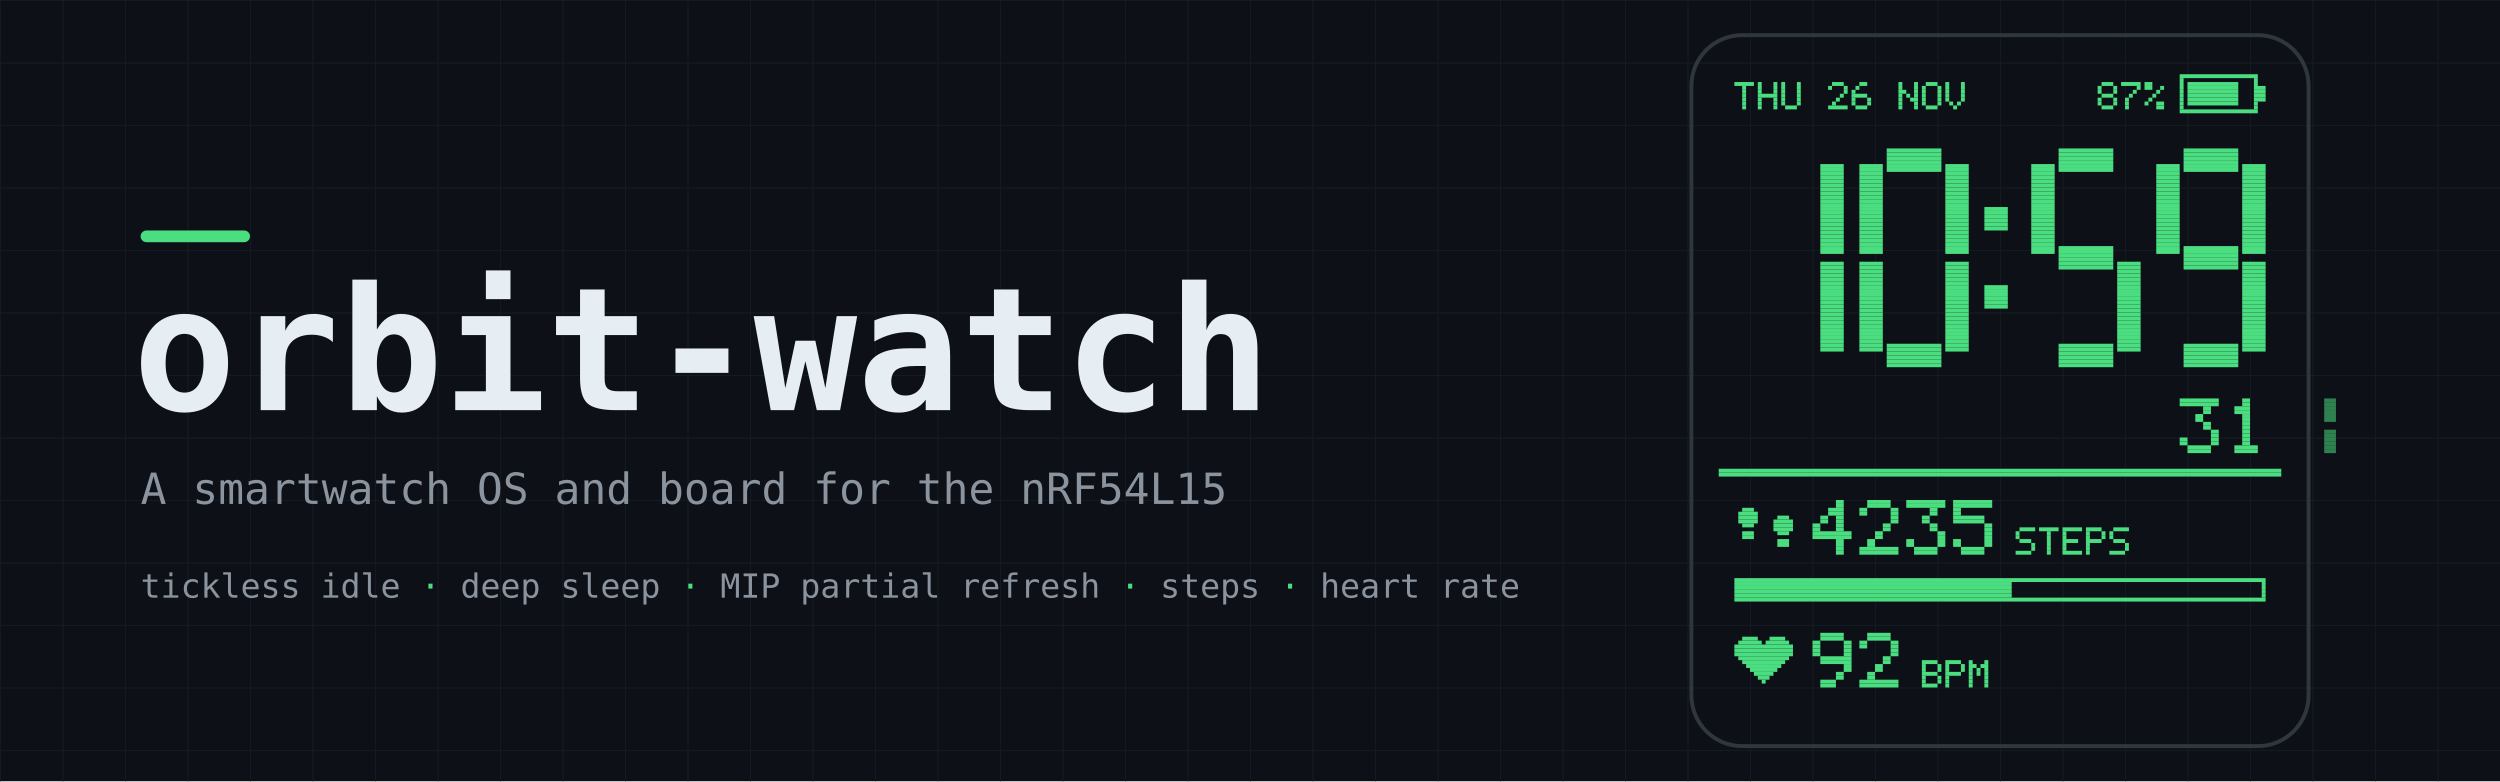
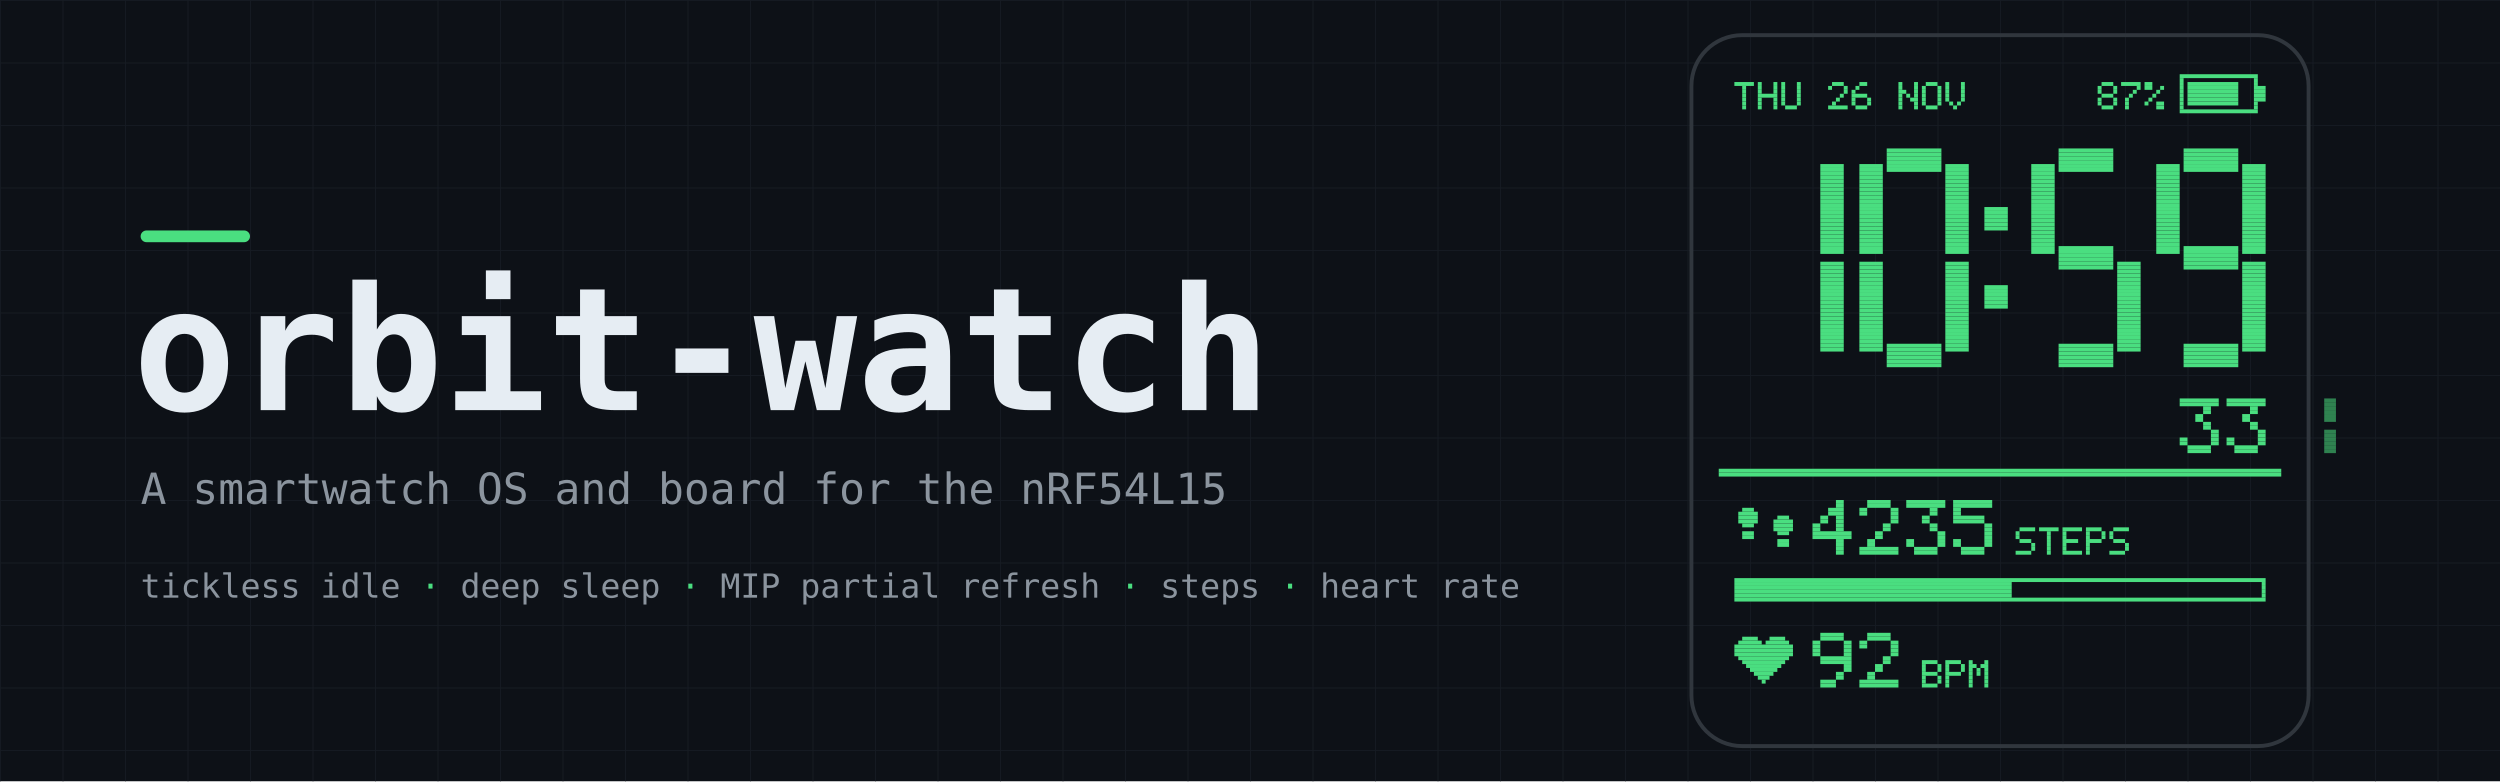
<svg xmlns="http://www.w3.org/2000/svg" width="1280" height="400" viewBox="0 0 1280 400">
  <defs>
    <pattern id="g" width="32" height="32" patternUnits="userSpaceOnUse">
      <path d="M32 0H0V32" fill="none" stroke="#161b22" stroke-width="1" />
    </pattern>
  </defs>
  <rect width="1280" height="400" fill="#0d1117" />
  <rect width="1280" height="400" fill="url(#g)" />
  <rect x="72" y="118" width="56" height="6" rx="3" fill="#4ADE80" />
  <text x="68" y="210" font-family="ui-monospace, SFMono-Regular, Menlo, Consolas, monospace" font-size="88" font-weight="700" fill="#e6edf3">orbit-watch</text>
  <text x="72" y="258" font-family="ui-monospace, SFMono-Regular, Menlo, Consolas, monospace" font-size="22" fill="#8b949e">A smartwatch OS and board for the nRF54L15</text>
  <text x="72" y="306" font-family="ui-monospace, SFMono-Regular, Menlo, Consolas, monospace" font-size="17" fill="#8b949e">tickless idle <tspan fill="#4ADE80">·</tspan> deep sleep <tspan fill="#4ADE80">·</tspan> MIP partial refresh <tspan fill="#4ADE80">·</tspan> steps <tspan fill="#4ADE80">·</tspan> heart rate</text>
  <rect x="866" y="18" width="316" height="364" rx="26" fill="none" stroke="#30363d" stroke-width="2" />
  <rect x="1116" y="38" width="40" height="2" fill="#4ADE80" />
  <rect x="1116" y="40" width="2" height="2" fill="#4ADE80" />
  <rect x="1154" y="40" width="2" height="2" fill="#4ADE80" />
  <rect x="888" y="42" width="10" height="2" fill="#4ADE80" />
  <rect x="900" y="42" width="2" height="2" fill="#4ADE80" />
  <rect x="908" y="42" width="2" height="2" fill="#4ADE80" />
  <rect x="912" y="42" width="2" height="2" fill="#4ADE80" />
  <rect x="920" y="42" width="2" height="2" fill="#4ADE80" />
  <rect x="938" y="42" width="6" height="2" fill="#4ADE80" />
  <rect x="952" y="42" width="4" height="2" fill="#4ADE80" />
  <rect x="972" y="42" width="2" height="2" fill="#4ADE80" />
  <rect x="980" y="42" width="2" height="2" fill="#4ADE80" />
  <rect x="986" y="42" width="6" height="2" fill="#4ADE80" />
  <rect x="996" y="42" width="2" height="2" fill="#4ADE80" />
  <rect x="1004" y="42" width="2" height="2" fill="#4ADE80" />
  <rect x="1076" y="42" width="6" height="2" fill="#4ADE80" />
  <rect x="1086" y="42" width="10" height="2" fill="#4ADE80" />
  <rect x="1098" y="42" width="4" height="2" fill="#4ADE80" />
  <rect x="1116" y="42" width="2" height="2" fill="#4ADE80" />
  <rect x="1120" y="42" width="26" height="2" fill="#4ADE80" />
  <rect x="1154" y="42" width="2" height="2" fill="#4ADE80" />
  <rect x="892" y="44" width="2" height="2" fill="#4ADE80" />
  <rect x="900" y="44" width="2" height="2" fill="#4ADE80" />
  <rect x="908" y="44" width="2" height="2" fill="#4ADE80" />
  <rect x="912" y="44" width="2" height="2" fill="#4ADE80" />
  <rect x="920" y="44" width="2" height="2" fill="#4ADE80" />
  <rect x="936" y="44" width="2" height="2" fill="#4ADE80" />
  <rect x="944" y="44" width="2" height="2" fill="#4ADE80" />
  <rect x="950" y="44" width="2" height="2" fill="#4ADE80" />
  <rect x="972" y="44" width="2" height="2" fill="#4ADE80" />
  <rect x="980" y="44" width="2" height="2" fill="#4ADE80" />
  <rect x="984" y="44" width="2" height="2" fill="#4ADE80" />
  <rect x="992" y="44" width="2" height="2" fill="#4ADE80" />
  <rect x="996" y="44" width="2" height="2" fill="#4ADE80" />
  <rect x="1004" y="44" width="2" height="2" fill="#4ADE80" />
  <rect x="1074" y="44" width="2" height="2" fill="#4ADE80" />
  <rect x="1082" y="44" width="2" height="2" fill="#4ADE80" />
  <rect x="1094" y="44" width="2" height="2" fill="#4ADE80" />
  <rect x="1098" y="44" width="4" height="2" fill="#4ADE80" />
  <rect x="1106" y="44" width="2" height="2" fill="#4ADE80" />
  <rect x="1116" y="44" width="2" height="2" fill="#4ADE80" />
  <rect x="1120" y="44" width="26" height="2" fill="#4ADE80" />
  <rect x="1154" y="44" width="6" height="2" fill="#4ADE80" />
  <rect x="892" y="46" width="2" height="2" fill="#4ADE80" />
  <rect x="900" y="46" width="2" height="2" fill="#4ADE80" />
  <rect x="908" y="46" width="2" height="2" fill="#4ADE80" />
  <rect x="912" y="46" width="2" height="2" fill="#4ADE80" />
  <rect x="920" y="46" width="2" height="2" fill="#4ADE80" />
  <rect x="944" y="46" width="2" height="2" fill="#4ADE80" />
  <rect x="948" y="46" width="2" height="2" fill="#4ADE80" />
  <rect x="972" y="46" width="4" height="2" fill="#4ADE80" />
  <rect x="980" y="46" width="2" height="2" fill="#4ADE80" />
  <rect x="984" y="46" width="2" height="2" fill="#4ADE80" />
  <rect x="992" y="46" width="2" height="2" fill="#4ADE80" />
  <rect x="996" y="46" width="2" height="2" fill="#4ADE80" />
  <rect x="1004" y="46" width="2" height="2" fill="#4ADE80" />
  <rect x="1074" y="46" width="2" height="2" fill="#4ADE80" />
  <rect x="1082" y="46" width="2" height="2" fill="#4ADE80" />
  <rect x="1092" y="46" width="2" height="2" fill="#4ADE80" />
  <rect x="1104" y="46" width="2" height="2" fill="#4ADE80" />
  <rect x="1116" y="46" width="2" height="2" fill="#4ADE80" />
  <rect x="1120" y="46" width="26" height="2" fill="#4ADE80" />
  <rect x="1154" y="46" width="6" height="2" fill="#4ADE80" />
  <rect x="892" y="48" width="2" height="2" fill="#4ADE80" />
  <rect x="900" y="48" width="10" height="2" fill="#4ADE80" />
  <rect x="912" y="48" width="2" height="2" fill="#4ADE80" />
  <rect x="920" y="48" width="2" height="2" fill="#4ADE80" />
  <rect x="942" y="48" width="2" height="2" fill="#4ADE80" />
  <rect x="948" y="48" width="8" height="2" fill="#4ADE80" />
  <rect x="972" y="48" width="2" height="2" fill="#4ADE80" />
  <rect x="976" y="48" width="2" height="2" fill="#4ADE80" />
  <rect x="980" y="48" width="2" height="2" fill="#4ADE80" />
  <rect x="984" y="48" width="2" height="2" fill="#4ADE80" />
  <rect x="992" y="48" width="2" height="2" fill="#4ADE80" />
  <rect x="996" y="48" width="2" height="2" fill="#4ADE80" />
  <rect x="1004" y="48" width="2" height="2" fill="#4ADE80" />
  <rect x="1076" y="48" width="6" height="2" fill="#4ADE80" />
  <rect x="1090" y="48" width="2" height="2" fill="#4ADE80" />
  <rect x="1102" y="48" width="2" height="2" fill="#4ADE80" />
  <rect x="1116" y="48" width="2" height="2" fill="#4ADE80" />
  <rect x="1120" y="48" width="26" height="2" fill="#4ADE80" />
  <rect x="1154" y="48" width="6" height="2" fill="#4ADE80" />
  <rect x="892" y="50" width="2" height="2" fill="#4ADE80" />
  <rect x="900" y="50" width="2" height="2" fill="#4ADE80" />
  <rect x="908" y="50" width="2" height="2" fill="#4ADE80" />
  <rect x="912" y="50" width="2" height="2" fill="#4ADE80" />
  <rect x="920" y="50" width="2" height="2" fill="#4ADE80" />
  <rect x="940" y="50" width="2" height="2" fill="#4ADE80" />
  <rect x="948" y="50" width="2" height="2" fill="#4ADE80" />
  <rect x="956" y="50" width="2" height="2" fill="#4ADE80" />
  <rect x="972" y="50" width="2" height="2" fill="#4ADE80" />
  <rect x="978" y="50" width="4" height="2" fill="#4ADE80" />
  <rect x="984" y="50" width="2" height="2" fill="#4ADE80" />
  <rect x="992" y="50" width="2" height="2" fill="#4ADE80" />
  <rect x="996" y="50" width="2" height="2" fill="#4ADE80" />
  <rect x="1004" y="50" width="2" height="2" fill="#4ADE80" />
  <rect x="1074" y="50" width="2" height="2" fill="#4ADE80" />
  <rect x="1082" y="50" width="2" height="2" fill="#4ADE80" />
  <rect x="1088" y="50" width="2" height="2" fill="#4ADE80" />
  <rect x="1100" y="50" width="2" height="2" fill="#4ADE80" />
  <rect x="1116" y="50" width="2" height="2" fill="#4ADE80" />
  <rect x="1120" y="50" width="26" height="2" fill="#4ADE80" />
  <rect x="1154" y="50" width="6" height="2" fill="#4ADE80" />
  <rect x="892" y="52" width="2" height="2" fill="#4ADE80" />
  <rect x="900" y="52" width="2" height="2" fill="#4ADE80" />
  <rect x="908" y="52" width="2" height="2" fill="#4ADE80" />
  <rect x="912" y="52" width="2" height="2" fill="#4ADE80" />
  <rect x="920" y="52" width="2" height="2" fill="#4ADE80" />
  <rect x="938" y="52" width="2" height="2" fill="#4ADE80" />
  <rect x="948" y="52" width="2" height="2" fill="#4ADE80" />
  <rect x="956" y="52" width="2" height="2" fill="#4ADE80" />
  <rect x="972" y="52" width="2" height="2" fill="#4ADE80" />
  <rect x="980" y="52" width="2" height="2" fill="#4ADE80" />
  <rect x="984" y="52" width="2" height="2" fill="#4ADE80" />
  <rect x="992" y="52" width="2" height="2" fill="#4ADE80" />
  <rect x="998" y="52" width="2" height="2" fill="#4ADE80" />
  <rect x="1002" y="52" width="2" height="2" fill="#4ADE80" />
  <rect x="1074" y="52" width="2" height="2" fill="#4ADE80" />
  <rect x="1082" y="52" width="2" height="2" fill="#4ADE80" />
  <rect x="1088" y="52" width="2" height="2" fill="#4ADE80" />
  <rect x="1098" y="52" width="2" height="2" fill="#4ADE80" />
  <rect x="1104" y="52" width="4" height="2" fill="#4ADE80" />
  <rect x="1116" y="52" width="2" height="2" fill="#4ADE80" />
  <rect x="1120" y="52" width="26" height="2" fill="#4ADE80" />
  <rect x="1154" y="52" width="2" height="2" fill="#4ADE80" />
  <rect x="892" y="54" width="2" height="2" fill="#4ADE80" />
  <rect x="900" y="54" width="2" height="2" fill="#4ADE80" />
  <rect x="908" y="54" width="2" height="2" fill="#4ADE80" />
  <rect x="914" y="54" width="6" height="2" fill="#4ADE80" />
  <rect x="936" y="54" width="10" height="2" fill="#4ADE80" />
  <rect x="950" y="54" width="6" height="2" fill="#4ADE80" />
  <rect x="972" y="54" width="2" height="2" fill="#4ADE80" />
  <rect x="980" y="54" width="2" height="2" fill="#4ADE80" />
  <rect x="986" y="54" width="6" height="2" fill="#4ADE80" />
  <rect x="1000" y="54" width="2" height="2" fill="#4ADE80" />
  <rect x="1076" y="54" width="6" height="2" fill="#4ADE80" />
  <rect x="1088" y="54" width="2" height="2" fill="#4ADE80" />
  <rect x="1104" y="54" width="4" height="2" fill="#4ADE80" />
  <rect x="1116" y="54" width="2" height="2" fill="#4ADE80" />
  <rect x="1154" y="54" width="2" height="2" fill="#4ADE80" />
  <rect x="1116" y="56" width="40" height="2" fill="#4ADE80" />
  <rect x="966" y="76" width="28" height="2" fill="#4ADE80" />
  <rect x="1054" y="76" width="28" height="2" fill="#4ADE80" />
  <rect x="1118" y="76" width="28" height="2" fill="#4ADE80" />
  <rect x="966" y="78" width="28" height="2" fill="#4ADE80" />
  <rect x="1054" y="78" width="28" height="2" fill="#4ADE80" />
  <rect x="1118" y="78" width="28" height="2" fill="#4ADE80" />
  <rect x="966" y="80" width="28" height="2" fill="#4ADE80" />
  <rect x="1054" y="80" width="28" height="2" fill="#4ADE80" />
  <rect x="1118" y="80" width="28" height="2" fill="#4ADE80" />
  <rect x="966" y="82" width="28" height="2" fill="#4ADE80" />
  <rect x="1054" y="82" width="28" height="2" fill="#4ADE80" />
  <rect x="1118" y="82" width="28" height="2" fill="#4ADE80" />
  <rect x="932" y="84" width="12" height="2" fill="#4ADE80" />
  <rect x="952" y="84" width="12" height="2" fill="#4ADE80" />
  <rect x="966" y="84" width="28" height="2" fill="#4ADE80" />
  <rect x="996" y="84" width="12" height="2" fill="#4ADE80" />
  <rect x="1040" y="84" width="12" height="2" fill="#4ADE80" />
  <rect x="1054" y="84" width="28" height="2" fill="#4ADE80" />
  <rect x="1104" y="84" width="12" height="2" fill="#4ADE80" />
  <rect x="1118" y="84" width="28" height="2" fill="#4ADE80" />
  <rect x="1148" y="84" width="12" height="2" fill="#4ADE80" />
  <rect x="932" y="86" width="12" height="2" fill="#4ADE80" />
  <rect x="952" y="86" width="12" height="2" fill="#4ADE80" />
  <rect x="966" y="86" width="28" height="2" fill="#4ADE80" />
  <rect x="996" y="86" width="12" height="2" fill="#4ADE80" />
  <rect x="1040" y="86" width="12" height="2" fill="#4ADE80" />
  <rect x="1054" y="86" width="28" height="2" fill="#4ADE80" />
  <rect x="1104" y="86" width="12" height="2" fill="#4ADE80" />
  <rect x="1118" y="86" width="28" height="2" fill="#4ADE80" />
  <rect x="1148" y="86" width="12" height="2" fill="#4ADE80" />
  <rect x="932" y="88" width="12" height="2" fill="#4ADE80" />
  <rect x="952" y="88" width="12" height="2" fill="#4ADE80" />
  <rect x="996" y="88" width="12" height="2" fill="#4ADE80" />
  <rect x="1040" y="88" width="12" height="2" fill="#4ADE80" />
  <rect x="1104" y="88" width="12" height="2" fill="#4ADE80" />
  <rect x="1148" y="88" width="12" height="2" fill="#4ADE80" />
  <rect x="932" y="90" width="12" height="2" fill="#4ADE80" />
  <rect x="952" y="90" width="12" height="2" fill="#4ADE80" />
  <rect x="996" y="90" width="12" height="2" fill="#4ADE80" />
  <rect x="1040" y="90" width="12" height="2" fill="#4ADE80" />
  <rect x="1104" y="90" width="12" height="2" fill="#4ADE80" />
  <rect x="1148" y="90" width="12" height="2" fill="#4ADE80" />
  <rect x="932" y="92" width="12" height="2" fill="#4ADE80" />
  <rect x="952" y="92" width="12" height="2" fill="#4ADE80" />
  <rect x="996" y="92" width="12" height="2" fill="#4ADE80" />
  <rect x="1040" y="92" width="12" height="2" fill="#4ADE80" />
  <rect x="1104" y="92" width="12" height="2" fill="#4ADE80" />
  <rect x="1148" y="92" width="12" height="2" fill="#4ADE80" />
  <rect x="932" y="94" width="12" height="2" fill="#4ADE80" />
  <rect x="952" y="94" width="12" height="2" fill="#4ADE80" />
  <rect x="996" y="94" width="12" height="2" fill="#4ADE80" />
  <rect x="1040" y="94" width="12" height="2" fill="#4ADE80" />
  <rect x="1104" y="94" width="12" height="2" fill="#4ADE80" />
  <rect x="1148" y="94" width="12" height="2" fill="#4ADE80" />
  <rect x="932" y="96" width="12" height="2" fill="#4ADE80" />
  <rect x="952" y="96" width="12" height="2" fill="#4ADE80" />
  <rect x="996" y="96" width="12" height="2" fill="#4ADE80" />
  <rect x="1040" y="96" width="12" height="2" fill="#4ADE80" />
  <rect x="1104" y="96" width="12" height="2" fill="#4ADE80" />
  <rect x="1148" y="96" width="12" height="2" fill="#4ADE80" />
  <rect x="932" y="98" width="12" height="2" fill="#4ADE80" />
  <rect x="952" y="98" width="12" height="2" fill="#4ADE80" />
  <rect x="996" y="98" width="12" height="2" fill="#4ADE80" />
  <rect x="1040" y="98" width="12" height="2" fill="#4ADE80" />
  <rect x="1104" y="98" width="12" height="2" fill="#4ADE80" />
  <rect x="1148" y="98" width="12" height="2" fill="#4ADE80" />
  <rect x="932" y="100" width="12" height="2" fill="#4ADE80" />
  <rect x="952" y="100" width="12" height="2" fill="#4ADE80" />
  <rect x="996" y="100" width="12" height="2" fill="#4ADE80" />
  <rect x="1040" y="100" width="12" height="2" fill="#4ADE80" />
  <rect x="1104" y="100" width="12" height="2" fill="#4ADE80" />
  <rect x="1148" y="100" width="12" height="2" fill="#4ADE80" />
  <rect x="932" y="102" width="12" height="2" fill="#4ADE80" />
  <rect x="952" y="102" width="12" height="2" fill="#4ADE80" />
  <rect x="996" y="102" width="12" height="2" fill="#4ADE80" />
  <rect x="1040" y="102" width="12" height="2" fill="#4ADE80" />
  <rect x="1104" y="102" width="12" height="2" fill="#4ADE80" />
  <rect x="1148" y="102" width="12" height="2" fill="#4ADE80" />
  <rect x="932" y="104" width="12" height="2" fill="#4ADE80" />
  <rect x="952" y="104" width="12" height="2" fill="#4ADE80" />
  <rect x="996" y="104" width="12" height="2" fill="#4ADE80" />
  <rect x="1040" y="104" width="12" height="2" fill="#4ADE80" />
  <rect x="1104" y="104" width="12" height="2" fill="#4ADE80" />
  <rect x="1148" y="104" width="12" height="2" fill="#4ADE80" />
  <rect x="932" y="106" width="12" height="2" fill="#4ADE80" />
  <rect x="952" y="106" width="12" height="2" fill="#4ADE80" />
  <rect x="996" y="106" width="12" height="2" fill="#4ADE80" />
  <rect x="1016" y="106" width="12" height="2" fill="#4ADE80" />
  <rect x="1040" y="106" width="12" height="2" fill="#4ADE80" />
  <rect x="1104" y="106" width="12" height="2" fill="#4ADE80" />
  <rect x="1148" y="106" width="12" height="2" fill="#4ADE80" />
  <rect x="932" y="108" width="12" height="2" fill="#4ADE80" />
  <rect x="952" y="108" width="12" height="2" fill="#4ADE80" />
  <rect x="996" y="108" width="12" height="2" fill="#4ADE80" />
  <rect x="1016" y="108" width="12" height="2" fill="#4ADE80" />
  <rect x="1040" y="108" width="12" height="2" fill="#4ADE80" />
  <rect x="1104" y="108" width="12" height="2" fill="#4ADE80" />
  <rect x="1148" y="108" width="12" height="2" fill="#4ADE80" />
  <rect x="932" y="110" width="12" height="2" fill="#4ADE80" />
  <rect x="952" y="110" width="12" height="2" fill="#4ADE80" />
  <rect x="996" y="110" width="12" height="2" fill="#4ADE80" />
  <rect x="1016" y="110" width="12" height="2" fill="#4ADE80" />
  <rect x="1040" y="110" width="12" height="2" fill="#4ADE80" />
  <rect x="1104" y="110" width="12" height="2" fill="#4ADE80" />
  <rect x="1148" y="110" width="12" height="2" fill="#4ADE80" />
  <rect x="932" y="112" width="12" height="2" fill="#4ADE80" />
  <rect x="952" y="112" width="12" height="2" fill="#4ADE80" />
  <rect x="996" y="112" width="12" height="2" fill="#4ADE80" />
  <rect x="1016" y="112" width="12" height="2" fill="#4ADE80" />
  <rect x="1040" y="112" width="12" height="2" fill="#4ADE80" />
  <rect x="1104" y="112" width="12" height="2" fill="#4ADE80" />
  <rect x="1148" y="112" width="12" height="2" fill="#4ADE80" />
  <rect x="932" y="114" width="12" height="2" fill="#4ADE80" />
  <rect x="952" y="114" width="12" height="2" fill="#4ADE80" />
  <rect x="996" y="114" width="12" height="2" fill="#4ADE80" />
  <rect x="1016" y="114" width="12" height="2" fill="#4ADE80" />
  <rect x="1040" y="114" width="12" height="2" fill="#4ADE80" />
  <rect x="1104" y="114" width="12" height="2" fill="#4ADE80" />
  <rect x="1148" y="114" width="12" height="2" fill="#4ADE80" />
  <rect x="932" y="116" width="12" height="2" fill="#4ADE80" />
  <rect x="952" y="116" width="12" height="2" fill="#4ADE80" />
  <rect x="996" y="116" width="12" height="2" fill="#4ADE80" />
  <rect x="1016" y="116" width="12" height="2" fill="#4ADE80" />
  <rect x="1040" y="116" width="12" height="2" fill="#4ADE80" />
  <rect x="1104" y="116" width="12" height="2" fill="#4ADE80" />
  <rect x="1148" y="116" width="12" height="2" fill="#4ADE80" />
  <rect x="932" y="118" width="12" height="2" fill="#4ADE80" />
  <rect x="952" y="118" width="12" height="2" fill="#4ADE80" />
  <rect x="996" y="118" width="12" height="2" fill="#4ADE80" />
  <rect x="1040" y="118" width="12" height="2" fill="#4ADE80" />
  <rect x="1104" y="118" width="12" height="2" fill="#4ADE80" />
  <rect x="1148" y="118" width="12" height="2" fill="#4ADE80" />
  <rect x="932" y="120" width="12" height="2" fill="#4ADE80" />
  <rect x="952" y="120" width="12" height="2" fill="#4ADE80" />
  <rect x="996" y="120" width="12" height="2" fill="#4ADE80" />
  <rect x="1040" y="120" width="12" height="2" fill="#4ADE80" />
  <rect x="1104" y="120" width="12" height="2" fill="#4ADE80" />
  <rect x="1148" y="120" width="12" height="2" fill="#4ADE80" />
  <rect x="932" y="122" width="12" height="2" fill="#4ADE80" />
  <rect x="952" y="122" width="12" height="2" fill="#4ADE80" />
  <rect x="996" y="122" width="12" height="2" fill="#4ADE80" />
  <rect x="1040" y="122" width="12" height="2" fill="#4ADE80" />
  <rect x="1104" y="122" width="12" height="2" fill="#4ADE80" />
  <rect x="1148" y="122" width="12" height="2" fill="#4ADE80" />
  <rect x="932" y="124" width="12" height="2" fill="#4ADE80" />
  <rect x="952" y="124" width="12" height="2" fill="#4ADE80" />
  <rect x="996" y="124" width="12" height="2" fill="#4ADE80" />
  <rect x="1040" y="124" width="12" height="2" fill="#4ADE80" />
  <rect x="1104" y="124" width="12" height="2" fill="#4ADE80" />
  <rect x="1148" y="124" width="12" height="2" fill="#4ADE80" />
  <rect x="932" y="126" width="12" height="2" fill="#4ADE80" />
  <rect x="952" y="126" width="12" height="2" fill="#4ADE80" />
  <rect x="996" y="126" width="12" height="2" fill="#4ADE80" />
  <rect x="1040" y="126" width="12" height="2" fill="#4ADE80" />
  <rect x="1054" y="126" width="28" height="2" fill="#4ADE80" />
  <rect x="1104" y="126" width="12" height="2" fill="#4ADE80" />
  <rect x="1118" y="126" width="28" height="2" fill="#4ADE80" />
  <rect x="1148" y="126" width="12" height="2" fill="#4ADE80" />
  <rect x="932" y="128" width="12" height="2" fill="#4ADE80" />
  <rect x="952" y="128" width="12" height="2" fill="#4ADE80" />
  <rect x="996" y="128" width="12" height="2" fill="#4ADE80" />
  <rect x="1040" y="128" width="12" height="2" fill="#4ADE80" />
  <rect x="1054" y="128" width="28" height="2" fill="#4ADE80" />
  <rect x="1104" y="128" width="12" height="2" fill="#4ADE80" />
  <rect x="1118" y="128" width="28" height="2" fill="#4ADE80" />
  <rect x="1148" y="128" width="12" height="2" fill="#4ADE80" />
  <rect x="1054" y="130" width="28" height="2" fill="#4ADE80" />
  <rect x="1118" y="130" width="28" height="2" fill="#4ADE80" />
  <rect x="1054" y="132" width="28" height="2" fill="#4ADE80" />
  <rect x="1118" y="132" width="28" height="2" fill="#4ADE80" />
  <rect x="932" y="134" width="12" height="2" fill="#4ADE80" />
  <rect x="952" y="134" width="12" height="2" fill="#4ADE80" />
  <rect x="996" y="134" width="12" height="2" fill="#4ADE80" />
  <rect x="1054" y="134" width="28" height="2" fill="#4ADE80" />
  <rect x="1084" y="134" width="12" height="2" fill="#4ADE80" />
  <rect x="1118" y="134" width="28" height="2" fill="#4ADE80" />
  <rect x="1148" y="134" width="12" height="2" fill="#4ADE80" />
  <rect x="932" y="136" width="12" height="2" fill="#4ADE80" />
  <rect x="952" y="136" width="12" height="2" fill="#4ADE80" />
  <rect x="996" y="136" width="12" height="2" fill="#4ADE80" />
  <rect x="1054" y="136" width="28" height="2" fill="#4ADE80" />
  <rect x="1084" y="136" width="12" height="2" fill="#4ADE80" />
  <rect x="1118" y="136" width="28" height="2" fill="#4ADE80" />
  <rect x="1148" y="136" width="12" height="2" fill="#4ADE80" />
  <rect x="932" y="138" width="12" height="2" fill="#4ADE80" />
  <rect x="952" y="138" width="12" height="2" fill="#4ADE80" />
  <rect x="996" y="138" width="12" height="2" fill="#4ADE80" />
  <rect x="1084" y="138" width="12" height="2" fill="#4ADE80" />
  <rect x="1148" y="138" width="12" height="2" fill="#4ADE80" />
  <rect x="932" y="140" width="12" height="2" fill="#4ADE80" />
  <rect x="952" y="140" width="12" height="2" fill="#4ADE80" />
  <rect x="996" y="140" width="12" height="2" fill="#4ADE80" />
  <rect x="1084" y="140" width="12" height="2" fill="#4ADE80" />
  <rect x="1148" y="140" width="12" height="2" fill="#4ADE80" />
  <rect x="932" y="142" width="12" height="2" fill="#4ADE80" />
  <rect x="952" y="142" width="12" height="2" fill="#4ADE80" />
  <rect x="996" y="142" width="12" height="2" fill="#4ADE80" />
  <rect x="1084" y="142" width="12" height="2" fill="#4ADE80" />
  <rect x="1148" y="142" width="12" height="2" fill="#4ADE80" />
  <rect x="932" y="144" width="12" height="2" fill="#4ADE80" />
  <rect x="952" y="144" width="12" height="2" fill="#4ADE80" />
  <rect x="996" y="144" width="12" height="2" fill="#4ADE80" />
  <rect x="1084" y="144" width="12" height="2" fill="#4ADE80" />
  <rect x="1148" y="144" width="12" height="2" fill="#4ADE80" />
  <rect x="932" y="146" width="12" height="2" fill="#4ADE80" />
  <rect x="952" y="146" width="12" height="2" fill="#4ADE80" />
  <rect x="996" y="146" width="12" height="2" fill="#4ADE80" />
  <rect x="1016" y="146" width="12" height="2" fill="#4ADE80" />
  <rect x="1084" y="146" width="12" height="2" fill="#4ADE80" />
  <rect x="1148" y="146" width="12" height="2" fill="#4ADE80" />
  <rect x="932" y="148" width="12" height="2" fill="#4ADE80" />
  <rect x="952" y="148" width="12" height="2" fill="#4ADE80" />
  <rect x="996" y="148" width="12" height="2" fill="#4ADE80" />
  <rect x="1016" y="148" width="12" height="2" fill="#4ADE80" />
  <rect x="1084" y="148" width="12" height="2" fill="#4ADE80" />
  <rect x="1148" y="148" width="12" height="2" fill="#4ADE80" />
  <rect x="932" y="150" width="12" height="2" fill="#4ADE80" />
  <rect x="952" y="150" width="12" height="2" fill="#4ADE80" />
  <rect x="996" y="150" width="12" height="2" fill="#4ADE80" />
  <rect x="1016" y="150" width="12" height="2" fill="#4ADE80" />
  <rect x="1084" y="150" width="12" height="2" fill="#4ADE80" />
  <rect x="1148" y="150" width="12" height="2" fill="#4ADE80" />
  <rect x="932" y="152" width="12" height="2" fill="#4ADE80" />
  <rect x="952" y="152" width="12" height="2" fill="#4ADE80" />
  <rect x="996" y="152" width="12" height="2" fill="#4ADE80" />
  <rect x="1016" y="152" width="12" height="2" fill="#4ADE80" />
  <rect x="1084" y="152" width="12" height="2" fill="#4ADE80" />
  <rect x="1148" y="152" width="12" height="2" fill="#4ADE80" />
  <rect x="932" y="154" width="12" height="2" fill="#4ADE80" />
  <rect x="952" y="154" width="12" height="2" fill="#4ADE80" />
  <rect x="996" y="154" width="12" height="2" fill="#4ADE80" />
  <rect x="1016" y="154" width="12" height="2" fill="#4ADE80" />
  <rect x="1084" y="154" width="12" height="2" fill="#4ADE80" />
  <rect x="1148" y="154" width="12" height="2" fill="#4ADE80" />
  <rect x="932" y="156" width="12" height="2" fill="#4ADE80" />
  <rect x="952" y="156" width="12" height="2" fill="#4ADE80" />
  <rect x="996" y="156" width="12" height="2" fill="#4ADE80" />
  <rect x="1016" y="156" width="12" height="2" fill="#4ADE80" />
  <rect x="1084" y="156" width="12" height="2" fill="#4ADE80" />
  <rect x="1148" y="156" width="12" height="2" fill="#4ADE80" />
  <rect x="932" y="158" width="12" height="2" fill="#4ADE80" />
  <rect x="952" y="158" width="12" height="2" fill="#4ADE80" />
  <rect x="996" y="158" width="12" height="2" fill="#4ADE80" />
  <rect x="1084" y="158" width="12" height="2" fill="#4ADE80" />
  <rect x="1148" y="158" width="12" height="2" fill="#4ADE80" />
  <rect x="932" y="160" width="12" height="2" fill="#4ADE80" />
  <rect x="952" y="160" width="12" height="2" fill="#4ADE80" />
  <rect x="996" y="160" width="12" height="2" fill="#4ADE80" />
  <rect x="1084" y="160" width="12" height="2" fill="#4ADE80" />
  <rect x="1148" y="160" width="12" height="2" fill="#4ADE80" />
  <rect x="932" y="162" width="12" height="2" fill="#4ADE80" />
  <rect x="952" y="162" width="12" height="2" fill="#4ADE80" />
  <rect x="996" y="162" width="12" height="2" fill="#4ADE80" />
  <rect x="1084" y="162" width="12" height="2" fill="#4ADE80" />
  <rect x="1148" y="162" width="12" height="2" fill="#4ADE80" />
  <rect x="932" y="164" width="12" height="2" fill="#4ADE80" />
  <rect x="952" y="164" width="12" height="2" fill="#4ADE80" />
  <rect x="996" y="164" width="12" height="2" fill="#4ADE80" />
  <rect x="1084" y="164" width="12" height="2" fill="#4ADE80" />
  <rect x="1148" y="164" width="12" height="2" fill="#4ADE80" />
  <rect x="932" y="166" width="12" height="2" fill="#4ADE80" />
  <rect x="952" y="166" width="12" height="2" fill="#4ADE80" />
  <rect x="996" y="166" width="12" height="2" fill="#4ADE80" />
  <rect x="1084" y="166" width="12" height="2" fill="#4ADE80" />
  <rect x="1148" y="166" width="12" height="2" fill="#4ADE80" />
  <rect x="932" y="168" width="12" height="2" fill="#4ADE80" />
  <rect x="952" y="168" width="12" height="2" fill="#4ADE80" />
  <rect x="996" y="168" width="12" height="2" fill="#4ADE80" />
  <rect x="1084" y="168" width="12" height="2" fill="#4ADE80" />
  <rect x="1148" y="168" width="12" height="2" fill="#4ADE80" />
  <rect x="932" y="170" width="12" height="2" fill="#4ADE80" />
  <rect x="952" y="170" width="12" height="2" fill="#4ADE80" />
  <rect x="996" y="170" width="12" height="2" fill="#4ADE80" />
  <rect x="1084" y="170" width="12" height="2" fill="#4ADE80" />
  <rect x="1148" y="170" width="12" height="2" fill="#4ADE80" />
  <rect x="932" y="172" width="12" height="2" fill="#4ADE80" />
  <rect x="952" y="172" width="12" height="2" fill="#4ADE80" />
  <rect x="996" y="172" width="12" height="2" fill="#4ADE80" />
  <rect x="1084" y="172" width="12" height="2" fill="#4ADE80" />
  <rect x="1148" y="172" width="12" height="2" fill="#4ADE80" />
  <rect x="932" y="174" width="12" height="2" fill="#4ADE80" />
  <rect x="952" y="174" width="12" height="2" fill="#4ADE80" />
  <rect x="996" y="174" width="12" height="2" fill="#4ADE80" />
  <rect x="1084" y="174" width="12" height="2" fill="#4ADE80" />
  <rect x="1148" y="174" width="12" height="2" fill="#4ADE80" />
  <rect x="932" y="176" width="12" height="2" fill="#4ADE80" />
  <rect x="952" y="176" width="12" height="2" fill="#4ADE80" />
  <rect x="966" y="176" width="28" height="2" fill="#4ADE80" />
  <rect x="996" y="176" width="12" height="2" fill="#4ADE80" />
  <rect x="1054" y="176" width="28" height="2" fill="#4ADE80" />
  <rect x="1084" y="176" width="12" height="2" fill="#4ADE80" />
  <rect x="1118" y="176" width="28" height="2" fill="#4ADE80" />
  <rect x="1148" y="176" width="12" height="2" fill="#4ADE80" />
  <rect x="932" y="178" width="12" height="2" fill="#4ADE80" />
  <rect x="952" y="178" width="12" height="2" fill="#4ADE80" />
  <rect x="966" y="178" width="28" height="2" fill="#4ADE80" />
  <rect x="996" y="178" width="12" height="2" fill="#4ADE80" />
  <rect x="1054" y="178" width="28" height="2" fill="#4ADE80" />
  <rect x="1084" y="178" width="12" height="2" fill="#4ADE80" />
  <rect x="1118" y="178" width="28" height="2" fill="#4ADE80" />
  <rect x="1148" y="178" width="12" height="2" fill="#4ADE80" />
  <rect x="966" y="180" width="28" height="2" fill="#4ADE80" />
  <rect x="1054" y="180" width="28" height="2" fill="#4ADE80" />
  <rect x="1118" y="180" width="28" height="2" fill="#4ADE80" />
  <rect x="966" y="182" width="28" height="2" fill="#4ADE80" />
  <rect x="1054" y="182" width="28" height="2" fill="#4ADE80" />
  <rect x="1118" y="182" width="28" height="2" fill="#4ADE80" />
  <rect x="966" y="184" width="28" height="2" fill="#4ADE80" />
  <rect x="1054" y="184" width="28" height="2" fill="#4ADE80" />
  <rect x="1118" y="184" width="28" height="2" fill="#4ADE80" />
  <rect x="966" y="186" width="28" height="2" fill="#4ADE80" />
  <rect x="1054" y="186" width="28" height="2" fill="#4ADE80" />
  <rect x="1118" y="186" width="28" height="2" fill="#4ADE80" />
  <rect x="1116" y="204" width="20" height="2" fill="#4ADE80" />
-   <rect x="1148" y="204" width="4" height="2" fill="#4ADE80" />
+   <rect x="1140" y="204" width="20" height="2" fill="#4ADE80" />
  <rect x="1116" y="206" width="20" height="2" fill="#4ADE80" />
-   <rect x="1148" y="206" width="4" height="2" fill="#4ADE80" />
+   <rect x="1140" y="206" width="20" height="2" fill="#4ADE80" />
  <rect x="1128" y="208" width="4" height="2" fill="#4ADE80" />
-   <rect x="1144" y="208" width="8" height="2" fill="#4ADE80" />
+   <rect x="1152" y="208" width="4" height="2" fill="#4ADE80" />
  <rect x="1128" y="210" width="4" height="2" fill="#4ADE80" />
-   <rect x="1144" y="210" width="8" height="2" fill="#4ADE80" />
+   <rect x="1152" y="210" width="4" height="2" fill="#4ADE80" />
  <rect x="1124" y="212" width="4" height="2" fill="#4ADE80" />
  <rect x="1148" y="212" width="4" height="2" fill="#4ADE80" />
  <rect x="1124" y="214" width="4" height="2" fill="#4ADE80" />
  <rect x="1148" y="214" width="4" height="2" fill="#4ADE80" />
  <rect x="1128" y="216" width="4" height="2" fill="#4ADE80" />
-   <rect x="1148" y="216" width="4" height="2" fill="#4ADE80" />
+   <rect x="1152" y="216" width="4" height="2" fill="#4ADE80" />
  <rect x="1128" y="218" width="4" height="2" fill="#4ADE80" />
-   <rect x="1148" y="218" width="4" height="2" fill="#4ADE80" />
+   <rect x="1152" y="218" width="4" height="2" fill="#4ADE80" />
  <rect x="1132" y="220" width="4" height="2" fill="#4ADE80" />
-   <rect x="1148" y="220" width="4" height="2" fill="#4ADE80" />
+   <rect x="1156" y="220" width="4" height="2" fill="#4ADE80" />
  <rect x="1132" y="222" width="4" height="2" fill="#4ADE80" />
-   <rect x="1148" y="222" width="4" height="2" fill="#4ADE80" />
+   <rect x="1156" y="222" width="4" height="2" fill="#4ADE80" />
  <rect x="1116" y="224" width="4" height="2" fill="#4ADE80" />
  <rect x="1132" y="224" width="4" height="2" fill="#4ADE80" />
-   <rect x="1148" y="224" width="4" height="2" fill="#4ADE80" />
+   <rect x="1140" y="224" width="4" height="2" fill="#4ADE80" />
+   <rect x="1156" y="224" width="4" height="2" fill="#4ADE80" />
  <rect x="1116" y="226" width="4" height="2" fill="#4ADE80" />
  <rect x="1132" y="226" width="4" height="2" fill="#4ADE80" />
-   <rect x="1148" y="226" width="4" height="2" fill="#4ADE80" />
+   <rect x="1140" y="226" width="4" height="2" fill="#4ADE80" />
+   <rect x="1156" y="226" width="4" height="2" fill="#4ADE80" />
  <rect x="1120" y="228" width="12" height="2" fill="#4ADE80" />
  <rect x="1144" y="228" width="12" height="2" fill="#4ADE80" />
  <rect x="1120" y="230" width="12" height="2" fill="#4ADE80" />
  <rect x="1144" y="230" width="12" height="2" fill="#4ADE80" />
  <rect x="880" y="240" width="288" height="2" fill="#4ADE80" />
  <rect x="880" y="242" width="288" height="2" fill="#4ADE80" />
  <rect x="940" y="256" width="4" height="2" fill="#4ADE80" />
  <rect x="956" y="256" width="12" height="2" fill="#4ADE80" />
  <rect x="976" y="256" width="20" height="2" fill="#4ADE80" />
  <rect x="1000" y="256" width="20" height="2" fill="#4ADE80" />
  <rect x="940" y="258" width="4" height="2" fill="#4ADE80" />
  <rect x="956" y="258" width="12" height="2" fill="#4ADE80" />
  <rect x="976" y="258" width="20" height="2" fill="#4ADE80" />
  <rect x="1000" y="258" width="20" height="2" fill="#4ADE80" />
  <rect x="892" y="260" width="6" height="2" fill="#4ADE80" />
  <rect x="936" y="260" width="8" height="2" fill="#4ADE80" />
  <rect x="952" y="260" width="4" height="2" fill="#4ADE80" />
  <rect x="968" y="260" width="4" height="2" fill="#4ADE80" />
  <rect x="988" y="260" width="4" height="2" fill="#4ADE80" />
  <rect x="1000" y="260" width="4" height="2" fill="#4ADE80" />
  <rect x="890" y="262" width="10" height="2" fill="#4ADE80" />
  <rect x="936" y="262" width="8" height="2" fill="#4ADE80" />
  <rect x="952" y="262" width="4" height="2" fill="#4ADE80" />
  <rect x="968" y="262" width="4" height="2" fill="#4ADE80" />
  <rect x="988" y="262" width="4" height="2" fill="#4ADE80" />
  <rect x="1000" y="262" width="4" height="2" fill="#4ADE80" />
  <rect x="890" y="264" width="10" height="2" fill="#4ADE80" />
  <rect x="910" y="264" width="6" height="2" fill="#4ADE80" />
  <rect x="932" y="264" width="4" height="2" fill="#4ADE80" />
  <rect x="940" y="264" width="4" height="2" fill="#4ADE80" />
  <rect x="968" y="264" width="4" height="2" fill="#4ADE80" />
  <rect x="984" y="264" width="4" height="2" fill="#4ADE80" />
  <rect x="1000" y="264" width="16" height="2" fill="#4ADE80" />
  <rect x="890" y="266" width="10" height="2" fill="#4ADE80" />
  <rect x="908" y="266" width="10" height="2" fill="#4ADE80" />
  <rect x="932" y="266" width="4" height="2" fill="#4ADE80" />
  <rect x="940" y="266" width="4" height="2" fill="#4ADE80" />
  <rect x="968" y="266" width="4" height="2" fill="#4ADE80" />
  <rect x="984" y="266" width="4" height="2" fill="#4ADE80" />
  <rect x="1000" y="266" width="16" height="2" fill="#4ADE80" />
  <rect x="892" y="268" width="6" height="2" fill="#4ADE80" />
  <rect x="908" y="268" width="10" height="2" fill="#4ADE80" />
  <rect x="928" y="268" width="4" height="2" fill="#4ADE80" />
  <rect x="940" y="268" width="4" height="2" fill="#4ADE80" />
  <rect x="964" y="268" width="4" height="2" fill="#4ADE80" />
  <rect x="988" y="268" width="4" height="2" fill="#4ADE80" />
  <rect x="1016" y="268" width="4" height="2" fill="#4ADE80" />
  <rect x="908" y="270" width="10" height="2" fill="#4ADE80" />
  <rect x="928" y="270" width="4" height="2" fill="#4ADE80" />
  <rect x="940" y="270" width="4" height="2" fill="#4ADE80" />
  <rect x="964" y="270" width="4" height="2" fill="#4ADE80" />
  <rect x="988" y="270" width="4" height="2" fill="#4ADE80" />
  <rect x="1016" y="270" width="4" height="2" fill="#4ADE80" />
  <rect x="1034" y="270" width="8" height="2" fill="#4ADE80" />
  <rect x="1044" y="270" width="10" height="2" fill="#4ADE80" />
  <rect x="1056" y="270" width="10" height="2" fill="#4ADE80" />
  <rect x="1068" y="270" width="8" height="2" fill="#4ADE80" />
  <rect x="1082" y="270" width="8" height="2" fill="#4ADE80" />
  <rect x="892" y="272" width="6" height="2" fill="#4ADE80" />
  <rect x="910" y="272" width="6" height="2" fill="#4ADE80" />
  <rect x="928" y="272" width="20" height="2" fill="#4ADE80" />
  <rect x="960" y="272" width="4" height="2" fill="#4ADE80" />
  <rect x="992" y="272" width="4" height="2" fill="#4ADE80" />
  <rect x="1016" y="272" width="4" height="2" fill="#4ADE80" />
  <rect x="1032" y="272" width="2" height="2" fill="#4ADE80" />
  <rect x="1048" y="272" width="2" height="2" fill="#4ADE80" />
  <rect x="1056" y="272" width="2" height="2" fill="#4ADE80" />
  <rect x="1068" y="272" width="2" height="2" fill="#4ADE80" />
  <rect x="1076" y="272" width="2" height="2" fill="#4ADE80" />
  <rect x="1080" y="272" width="2" height="2" fill="#4ADE80" />
  <rect x="892" y="274" width="6" height="2" fill="#4ADE80" />
  <rect x="928" y="274" width="20" height="2" fill="#4ADE80" />
  <rect x="960" y="274" width="4" height="2" fill="#4ADE80" />
  <rect x="992" y="274" width="4" height="2" fill="#4ADE80" />
  <rect x="1016" y="274" width="4" height="2" fill="#4ADE80" />
  <rect x="1032" y="274" width="2" height="2" fill="#4ADE80" />
  <rect x="1048" y="274" width="2" height="2" fill="#4ADE80" />
  <rect x="1056" y="274" width="2" height="2" fill="#4ADE80" />
  <rect x="1068" y="274" width="2" height="2" fill="#4ADE80" />
  <rect x="1076" y="274" width="2" height="2" fill="#4ADE80" />
  <rect x="1080" y="274" width="2" height="2" fill="#4ADE80" />
  <rect x="910" y="276" width="6" height="2" fill="#4ADE80" />
  <rect x="940" y="276" width="4" height="2" fill="#4ADE80" />
  <rect x="956" y="276" width="4" height="2" fill="#4ADE80" />
  <rect x="976" y="276" width="4" height="2" fill="#4ADE80" />
  <rect x="992" y="276" width="4" height="2" fill="#4ADE80" />
  <rect x="1000" y="276" width="4" height="2" fill="#4ADE80" />
  <rect x="1016" y="276" width="4" height="2" fill="#4ADE80" />
  <rect x="1034" y="276" width="6" height="2" fill="#4ADE80" />
  <rect x="1048" y="276" width="2" height="2" fill="#4ADE80" />
  <rect x="1056" y="276" width="8" height="2" fill="#4ADE80" />
  <rect x="1068" y="276" width="8" height="2" fill="#4ADE80" />
  <rect x="1082" y="276" width="6" height="2" fill="#4ADE80" />
  <rect x="910" y="278" width="6" height="2" fill="#4ADE80" />
  <rect x="940" y="278" width="4" height="2" fill="#4ADE80" />
  <rect x="956" y="278" width="4" height="2" fill="#4ADE80" />
  <rect x="976" y="278" width="4" height="2" fill="#4ADE80" />
  <rect x="992" y="278" width="4" height="2" fill="#4ADE80" />
  <rect x="1000" y="278" width="4" height="2" fill="#4ADE80" />
  <rect x="1016" y="278" width="4" height="2" fill="#4ADE80" />
  <rect x="1040" y="278" width="2" height="2" fill="#4ADE80" />
  <rect x="1048" y="278" width="2" height="2" fill="#4ADE80" />
  <rect x="1056" y="278" width="2" height="2" fill="#4ADE80" />
  <rect x="1068" y="278" width="2" height="2" fill="#4ADE80" />
  <rect x="1088" y="278" width="2" height="2" fill="#4ADE80" />
  <rect x="940" y="280" width="4" height="2" fill="#4ADE80" />
  <rect x="952" y="280" width="20" height="2" fill="#4ADE80" />
  <rect x="980" y="280" width="12" height="2" fill="#4ADE80" />
  <rect x="1004" y="280" width="12" height="2" fill="#4ADE80" />
  <rect x="1040" y="280" width="2" height="2" fill="#4ADE80" />
  <rect x="1048" y="280" width="2" height="2" fill="#4ADE80" />
  <rect x="1056" y="280" width="2" height="2" fill="#4ADE80" />
  <rect x="1068" y="280" width="2" height="2" fill="#4ADE80" />
  <rect x="1088" y="280" width="2" height="2" fill="#4ADE80" />
  <rect x="940" y="282" width="4" height="2" fill="#4ADE80" />
  <rect x="952" y="282" width="20" height="2" fill="#4ADE80" />
  <rect x="980" y="282" width="12" height="2" fill="#4ADE80" />
  <rect x="1004" y="282" width="12" height="2" fill="#4ADE80" />
  <rect x="1032" y="282" width="8" height="2" fill="#4ADE80" />
  <rect x="1048" y="282" width="2" height="2" fill="#4ADE80" />
  <rect x="1056" y="282" width="10" height="2" fill="#4ADE80" />
  <rect x="1068" y="282" width="2" height="2" fill="#4ADE80" />
  <rect x="1080" y="282" width="8" height="2" fill="#4ADE80" />
  <rect x="888" y="296" width="272" height="2" fill="#4ADE80" />
  <rect x="888" y="298" width="142" height="2" fill="#4ADE80" />
  <rect x="1158" y="298" width="2" height="2" fill="#4ADE80" />
  <rect x="888" y="300" width="142" height="2" fill="#4ADE80" />
  <rect x="1158" y="300" width="2" height="2" fill="#4ADE80" />
  <rect x="888" y="302" width="142" height="2" fill="#4ADE80" />
  <rect x="1158" y="302" width="2" height="2" fill="#4ADE80" />
  <rect x="888" y="304" width="142" height="2" fill="#4ADE80" />
  <rect x="1158" y="304" width="2" height="2" fill="#4ADE80" />
  <rect x="888" y="306" width="272" height="2" fill="#4ADE80" />
  <rect x="932" y="324" width="12" height="2" fill="#4ADE80" />
  <rect x="956" y="324" width="12" height="2" fill="#4ADE80" />
  <rect x="892" y="326" width="8" height="2" fill="#4ADE80" />
  <rect x="906" y="326" width="8" height="2" fill="#4ADE80" />
  <rect x="932" y="326" width="12" height="2" fill="#4ADE80" />
  <rect x="956" y="326" width="12" height="2" fill="#4ADE80" />
  <rect x="890" y="328" width="12" height="2" fill="#4ADE80" />
  <rect x="904" y="328" width="12" height="2" fill="#4ADE80" />
  <rect x="928" y="328" width="4" height="2" fill="#4ADE80" />
  <rect x="944" y="328" width="4" height="2" fill="#4ADE80" />
  <rect x="952" y="328" width="4" height="2" fill="#4ADE80" />
  <rect x="968" y="328" width="4" height="2" fill="#4ADE80" />
  <rect x="888" y="330" width="30" height="2" fill="#4ADE80" />
  <rect x="928" y="330" width="4" height="2" fill="#4ADE80" />
  <rect x="944" y="330" width="4" height="2" fill="#4ADE80" />
  <rect x="952" y="330" width="4" height="2" fill="#4ADE80" />
  <rect x="968" y="330" width="4" height="2" fill="#4ADE80" />
  <rect x="888" y="332" width="30" height="2" fill="#4ADE80" />
  <rect x="928" y="332" width="4" height="2" fill="#4ADE80" />
  <rect x="944" y="332" width="4" height="2" fill="#4ADE80" />
  <rect x="968" y="332" width="4" height="2" fill="#4ADE80" />
  <rect x="888" y="334" width="30" height="2" fill="#4ADE80" />
  <rect x="928" y="334" width="4" height="2" fill="#4ADE80" />
  <rect x="944" y="334" width="4" height="2" fill="#4ADE80" />
  <rect x="968" y="334" width="4" height="2" fill="#4ADE80" />
  <rect x="890" y="336" width="26" height="2" fill="#4ADE80" />
  <rect x="932" y="336" width="16" height="2" fill="#4ADE80" />
  <rect x="964" y="336" width="4" height="2" fill="#4ADE80" />
  <rect x="892" y="338" width="22" height="2" fill="#4ADE80" />
  <rect x="932" y="338" width="16" height="2" fill="#4ADE80" />
  <rect x="964" y="338" width="4" height="2" fill="#4ADE80" />
  <rect x="984" y="338" width="8" height="2" fill="#4ADE80" />
  <rect x="996" y="338" width="8" height="2" fill="#4ADE80" />
  <rect x="1008" y="338" width="2" height="2" fill="#4ADE80" />
  <rect x="1016" y="338" width="2" height="2" fill="#4ADE80" />
  <rect x="894" y="340" width="18" height="2" fill="#4ADE80" />
  <rect x="944" y="340" width="4" height="2" fill="#4ADE80" />
  <rect x="960" y="340" width="4" height="2" fill="#4ADE80" />
  <rect x="984" y="340" width="2" height="2" fill="#4ADE80" />
  <rect x="992" y="340" width="2" height="2" fill="#4ADE80" />
  <rect x="996" y="340" width="2" height="2" fill="#4ADE80" />
  <rect x="1004" y="340" width="2" height="2" fill="#4ADE80" />
  <rect x="1008" y="340" width="4" height="2" fill="#4ADE80" />
  <rect x="1014" y="340" width="4" height="2" fill="#4ADE80" />
  <rect x="896" y="342" width="14" height="2" fill="#4ADE80" />
  <rect x="944" y="342" width="4" height="2" fill="#4ADE80" />
  <rect x="960" y="342" width="4" height="2" fill="#4ADE80" />
  <rect x="984" y="342" width="2" height="2" fill="#4ADE80" />
  <rect x="992" y="342" width="2" height="2" fill="#4ADE80" />
  <rect x="996" y="342" width="2" height="2" fill="#4ADE80" />
  <rect x="1004" y="342" width="2" height="2" fill="#4ADE80" />
  <rect x="1008" y="342" width="2" height="2" fill="#4ADE80" />
  <rect x="1012" y="342" width="2" height="2" fill="#4ADE80" />
  <rect x="1016" y="342" width="2" height="2" fill="#4ADE80" />
  <rect x="898" y="344" width="10" height="2" fill="#4ADE80" />
  <rect x="940" y="344" width="4" height="2" fill="#4ADE80" />
  <rect x="956" y="344" width="4" height="2" fill="#4ADE80" />
  <rect x="984" y="344" width="8" height="2" fill="#4ADE80" />
  <rect x="996" y="344" width="8" height="2" fill="#4ADE80" />
  <rect x="1008" y="344" width="2" height="2" fill="#4ADE80" />
  <rect x="1012" y="344" width="2" height="2" fill="#4ADE80" />
  <rect x="1016" y="344" width="2" height="2" fill="#4ADE80" />
  <rect x="900" y="346" width="6" height="2" fill="#4ADE80" />
  <rect x="940" y="346" width="4" height="2" fill="#4ADE80" />
  <rect x="956" y="346" width="4" height="2" fill="#4ADE80" />
  <rect x="984" y="346" width="2" height="2" fill="#4ADE80" />
  <rect x="992" y="346" width="2" height="2" fill="#4ADE80" />
  <rect x="996" y="346" width="2" height="2" fill="#4ADE80" />
  <rect x="1008" y="346" width="2" height="2" fill="#4ADE80" />
  <rect x="1016" y="346" width="2" height="2" fill="#4ADE80" />
  <rect x="902" y="348" width="2" height="2" fill="#4ADE80" />
  <rect x="932" y="348" width="8" height="2" fill="#4ADE80" />
  <rect x="952" y="348" width="20" height="2" fill="#4ADE80" />
  <rect x="984" y="348" width="2" height="2" fill="#4ADE80" />
  <rect x="992" y="348" width="2" height="2" fill="#4ADE80" />
  <rect x="996" y="348" width="2" height="2" fill="#4ADE80" />
  <rect x="1008" y="348" width="2" height="2" fill="#4ADE80" />
  <rect x="1016" y="348" width="2" height="2" fill="#4ADE80" />
  <rect x="932" y="350" width="8" height="2" fill="#4ADE80" />
  <rect x="952" y="350" width="20" height="2" fill="#4ADE80" />
  <rect x="984" y="350" width="8" height="2" fill="#4ADE80" />
  <rect x="996" y="350" width="2" height="2" fill="#4ADE80" />
  <rect x="1008" y="350" width="2" height="2" fill="#4ADE80" />
  <rect x="1016" y="350" width="2" height="2" fill="#4ADE80" />
  <rect x="1190" y="204" width="6" height="2" fill="#4ADE80" opacity="0.55" />
  <rect x="1190" y="206" width="6" height="2" fill="#4ADE80" opacity="0.55" />
  <rect x="1190" y="208" width="6" height="2" fill="#4ADE80" opacity="0.55" />
  <rect x="1190" y="210" width="6" height="2" fill="#4ADE80" opacity="0.55" />
  <rect x="1190" y="212" width="6" height="2" fill="#4ADE80" opacity="0.55" />
  <rect x="1190" y="214" width="6" height="2" fill="#4ADE80" opacity="0.55" />
  <rect x="1190" y="220" width="6" height="2" fill="#4ADE80" opacity="0.55" />
  <rect x="1190" y="222" width="6" height="2" fill="#4ADE80" opacity="0.55" />
  <rect x="1190" y="224" width="6" height="2" fill="#4ADE80" opacity="0.55" />
  <rect x="1190" y="226" width="6" height="2" fill="#4ADE80" opacity="0.55" />
  <rect x="1190" y="228" width="6" height="2" fill="#4ADE80" opacity="0.55" />
  <rect x="1190" y="230" width="6" height="2" fill="#4ADE80" opacity="0.55" />
</svg>
